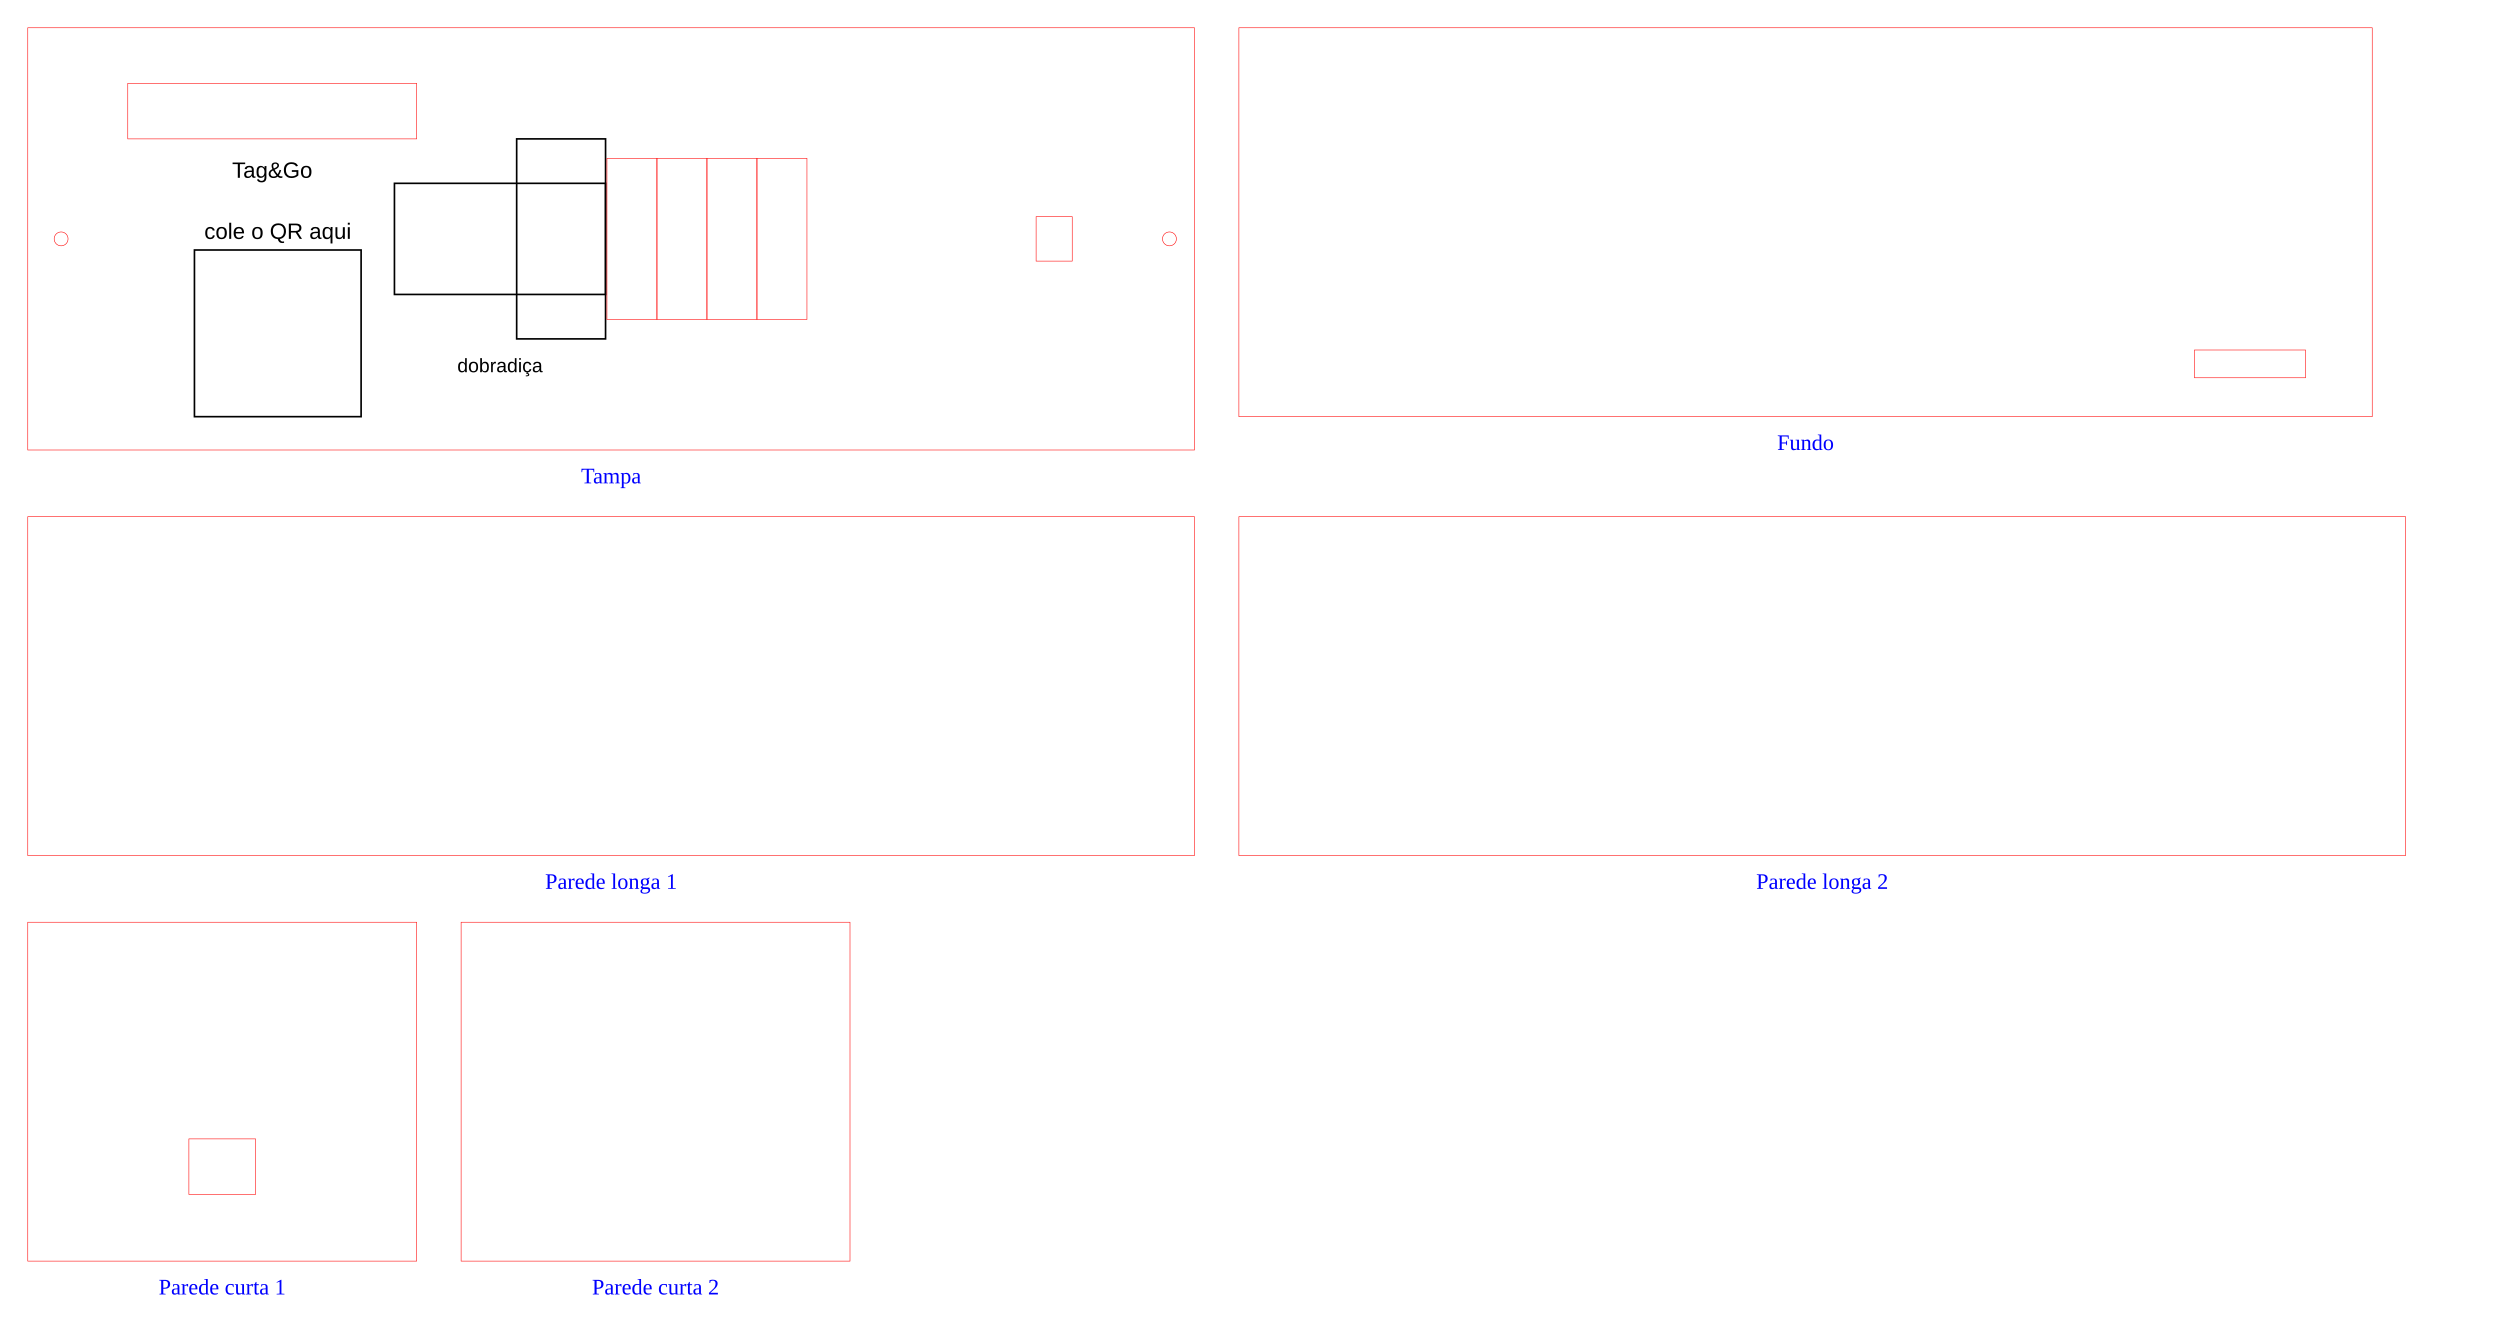
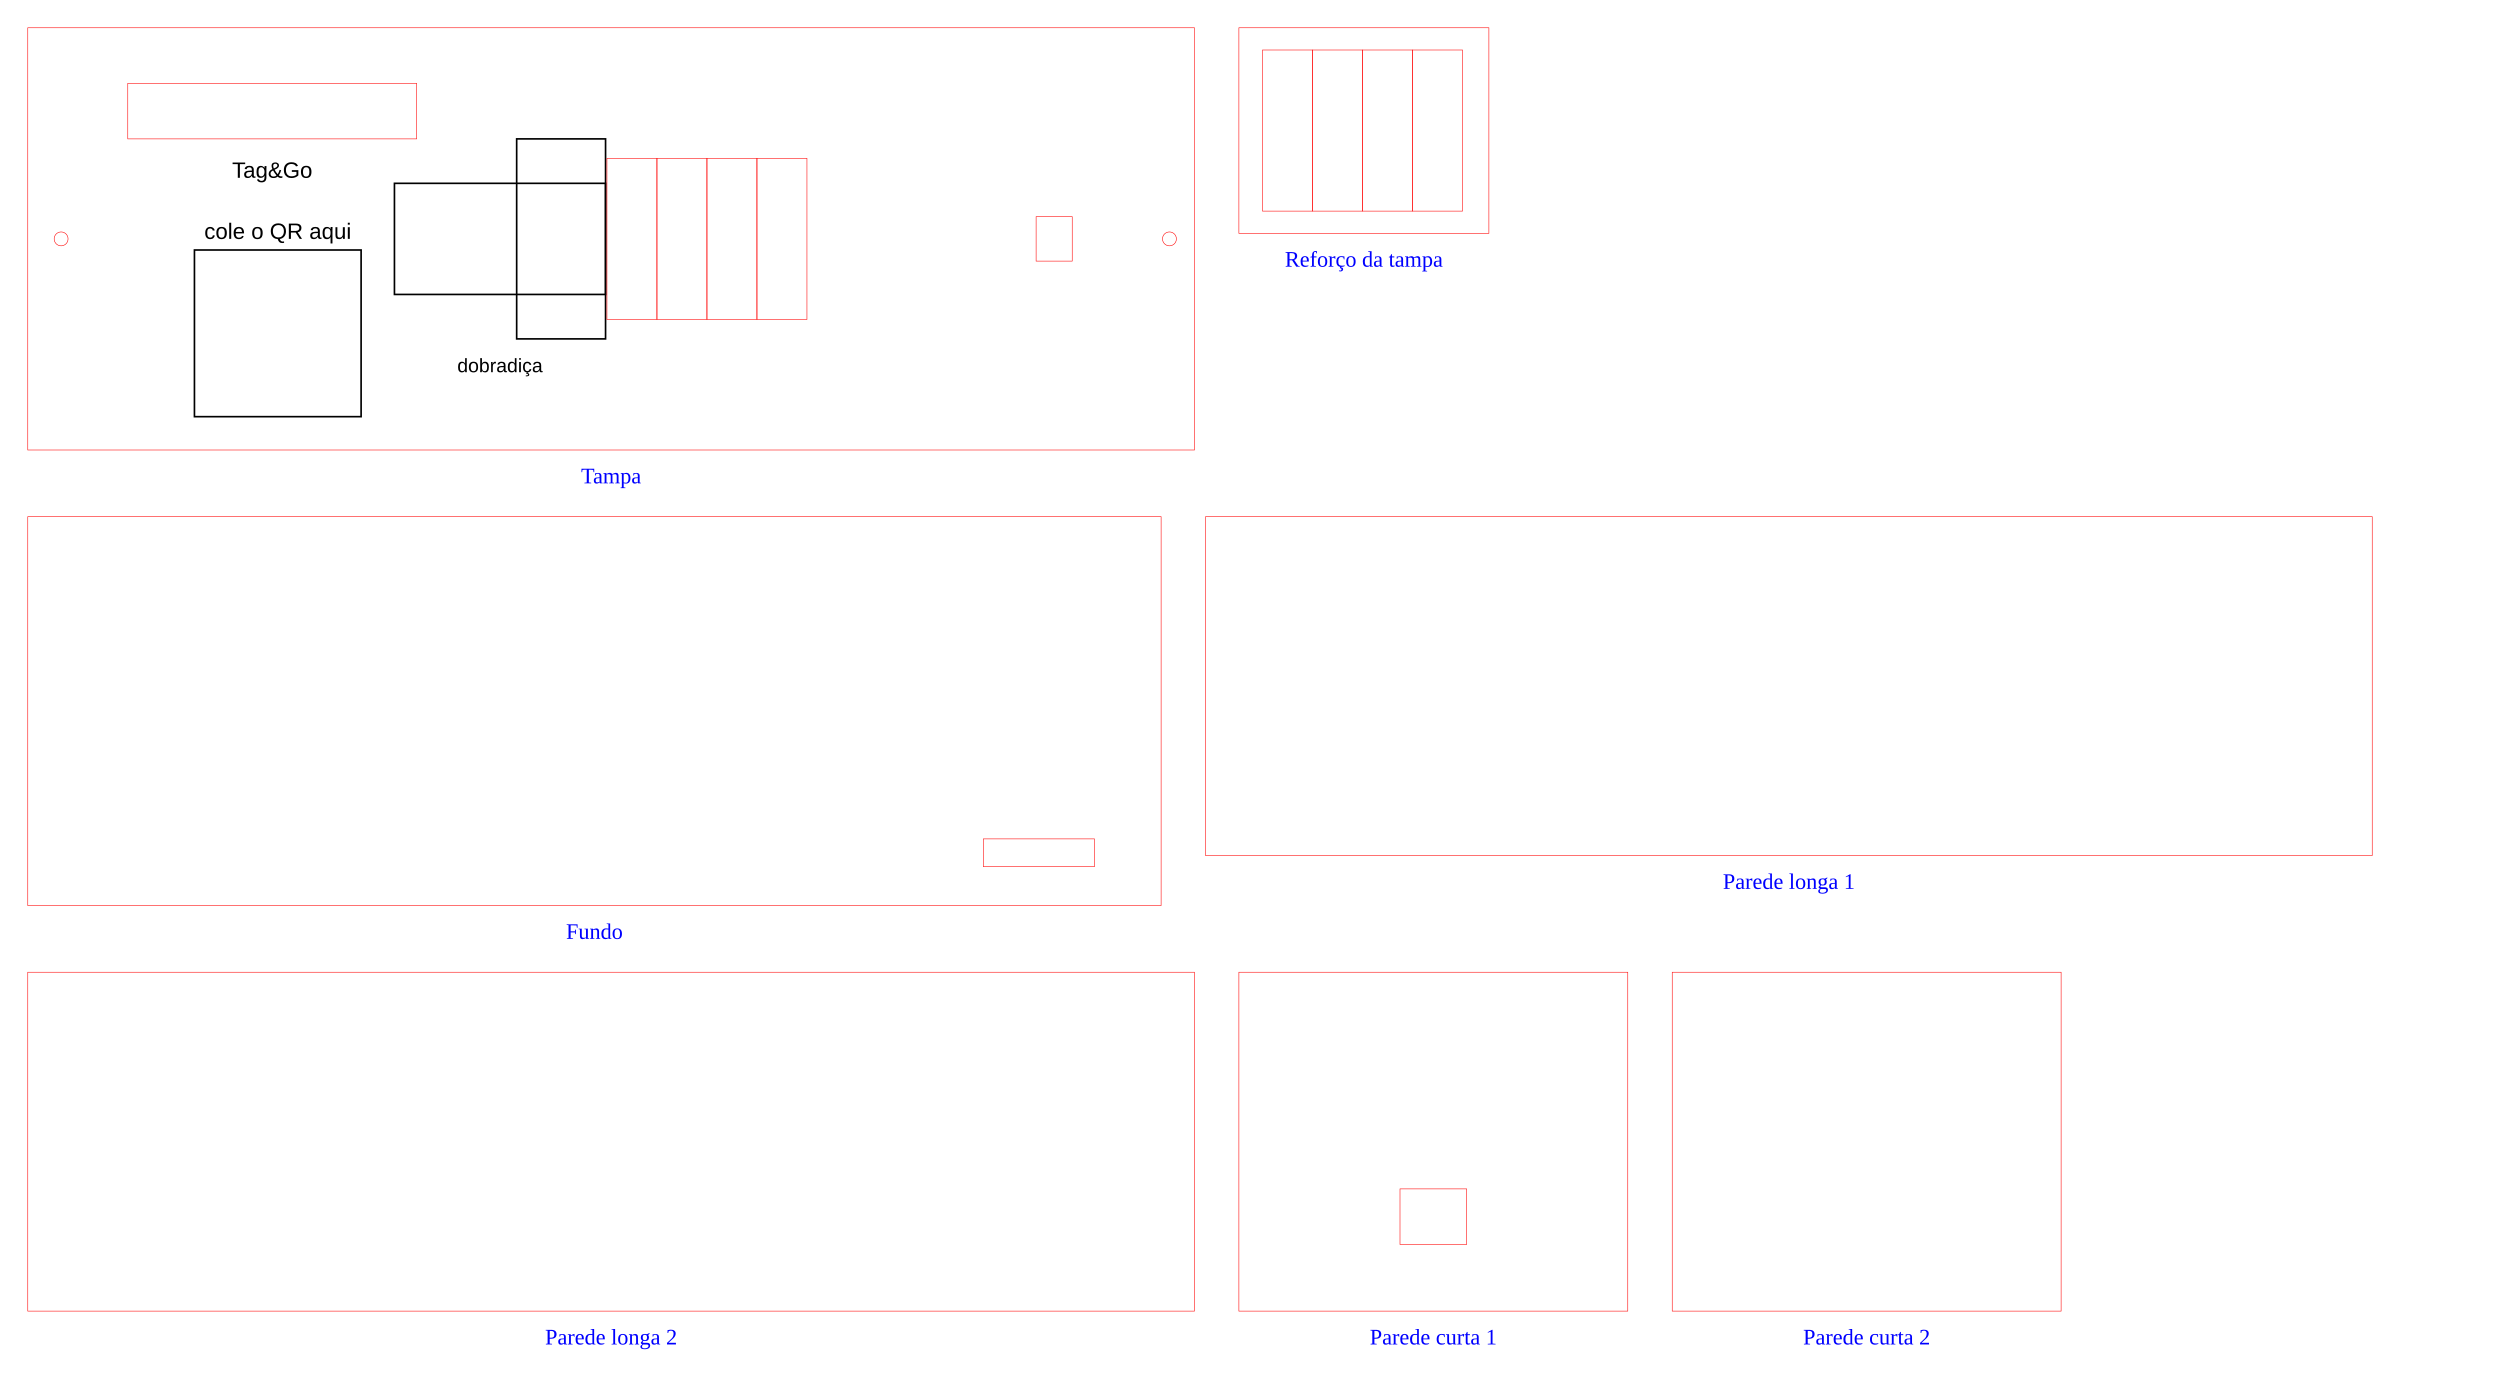
- <svg xmlns="http://www.w3.org/2000/svg" width="450mm" height="239.0mm" viewBox="0 0 450 239.0">
+ <svg xmlns="http://www.w3.org/2000/svg" width="450mm" height="248.0mm" viewBox="0 0 450 248.0">
  <g transform="translate(5,5)">
    <rect x="0.00" y="0.00" width="210.00" height="76.00" fill="none" stroke="#ff0000" stroke-width="0.1" />
    <rect x="181.50" y="34.00" width="6.50" height="8.00" fill="none" stroke="#ff0000" stroke-width="0.1" />
    <rect x="18.00" y="10.00" width="52.00" height="10.00" fill="none" stroke="#ff0000" stroke-width="0.1" />
    <circle cx="6" cy="38" r="1.25" fill="none" stroke="#ff0000" stroke-width="0.1" />
    <circle cx="205.5" cy="38" r="1.25" fill="none" stroke="#ff0000" stroke-width="0.1" />
    <rect x="30.00" y="40.00" width="30.00" height="30.00" fill="none" stroke="#000000" stroke-width="0.3" />
    <text x="45" y="38" font-size="4" text-anchor="middle" font-family="Arial" fill="#000000">cole o QR aqui</text>
    <rect x="66.00" y="28.00" width="38.00" height="20.00" fill="none" stroke="#000000" stroke-width="0.3" />
    <rect x="88.00" y="20.00" width="16.00" height="36.00" fill="none" stroke="#000000" stroke-width="0.3" />
    <text x="85" y="62" font-size="3.5" text-anchor="middle" font-family="Arial" fill="#000000">dobradiça</text>
    <text x="44" y="27" font-size="4" text-anchor="middle" font-family="Arial" fill="#000000">Tag&amp;Go</text>
    <rect x="104.25" y="23.50" width="9.00" height="29.00" fill="none" stroke="#ff0000" stroke-width="0.1" />
    <rect x="113.25" y="23.50" width="9.00" height="29.00" fill="none" stroke="#ff0000" stroke-width="0.1" />
    <rect x="122.25" y="23.50" width="9.00" height="29.00" fill="none" stroke="#ff0000" stroke-width="0.1" />
    <rect x="131.25" y="23.50" width="9.00" height="29.00" fill="none" stroke="#ff0000" stroke-width="0.1" />
    <text x="105.0" y="82.0" font-size="4" text-anchor="middle" fill="#0000ff">Tampa</text>
  </g>
  <g transform="translate(223.0,5)">
+     <rect x="0.00" y="0.00" width="45.00" height="37.00" fill="none" stroke="#ff0000" stroke-width="0.1" />
+     <rect x="4.25" y="4.00" width="9.00" height="29.00" fill="none" stroke="#ff0000" stroke-width="0.1" />
+     <rect x="13.25" y="4.00" width="9.00" height="29.00" fill="none" stroke="#ff0000" stroke-width="0.1" />
+     <rect x="22.25" y="4.00" width="9.00" height="29.00" fill="none" stroke="#ff0000" stroke-width="0.1" />
+     <rect x="31.25" y="4.00" width="9.00" height="29.00" fill="none" stroke="#ff0000" stroke-width="0.1" />
+     <text x="22.5" y="43.0" font-size="4" text-anchor="middle" fill="#0000ff">Reforço da tampa</text>
+   </g>
+   <g transform="translate(5,93.0)">
    <rect x="0.00" y="0.00" width="204.00" height="70.00" fill="none" stroke="#ff0000" stroke-width="0.1" />
    <rect x="172.00" y="58.00" width="20.00" height="5.00" fill="none" stroke="#ff0000" stroke-width="0.1" />
    <text x="102.0" y="76.0" font-size="4" text-anchor="middle" fill="#0000ff">Fundo</text>
  </g>
-   <g transform="translate(5,93.0)">
+   <g transform="translate(217.0,93.0)">
    <rect x="0.00" y="0.00" width="210.00" height="61.00" fill="none" stroke="#ff0000" stroke-width="0.1" />
    <text x="105.0" y="67.0" font-size="4" text-anchor="middle" fill="#0000ff">Parede longa 1</text>
  </g>
-   <g transform="translate(223.0,93.0)">
+   <g transform="translate(5,175.0)">
    <rect x="0.00" y="0.00" width="210.00" height="61.00" fill="none" stroke="#ff0000" stroke-width="0.1" />
    <text x="105.0" y="67.0" font-size="4" text-anchor="middle" fill="#0000ff">Parede longa 2</text>
  </g>
-   <g transform="translate(5,166.0)">
+   <g transform="translate(223.0,175.0)">
    <rect x="0.00" y="0.00" width="70.00" height="61.00" fill="none" stroke="#ff0000" stroke-width="0.1" />
    <rect x="29.00" y="39.00" width="12.00" height="10.00" fill="none" stroke="#ff0000" stroke-width="0.1" />
    <text x="35.0" y="67.0" font-size="4" text-anchor="middle" fill="#0000ff">Parede curta 1</text>
  </g>
-   <g transform="translate(83.0,166.0)">
+   <g transform="translate(301.0,175.0)">
    <rect x="0.00" y="0.00" width="70.00" height="61.00" fill="none" stroke="#ff0000" stroke-width="0.1" />
    <text x="35.0" y="67.0" font-size="4" text-anchor="middle" fill="#0000ff">Parede curta 2</text>
  </g>
</svg>
